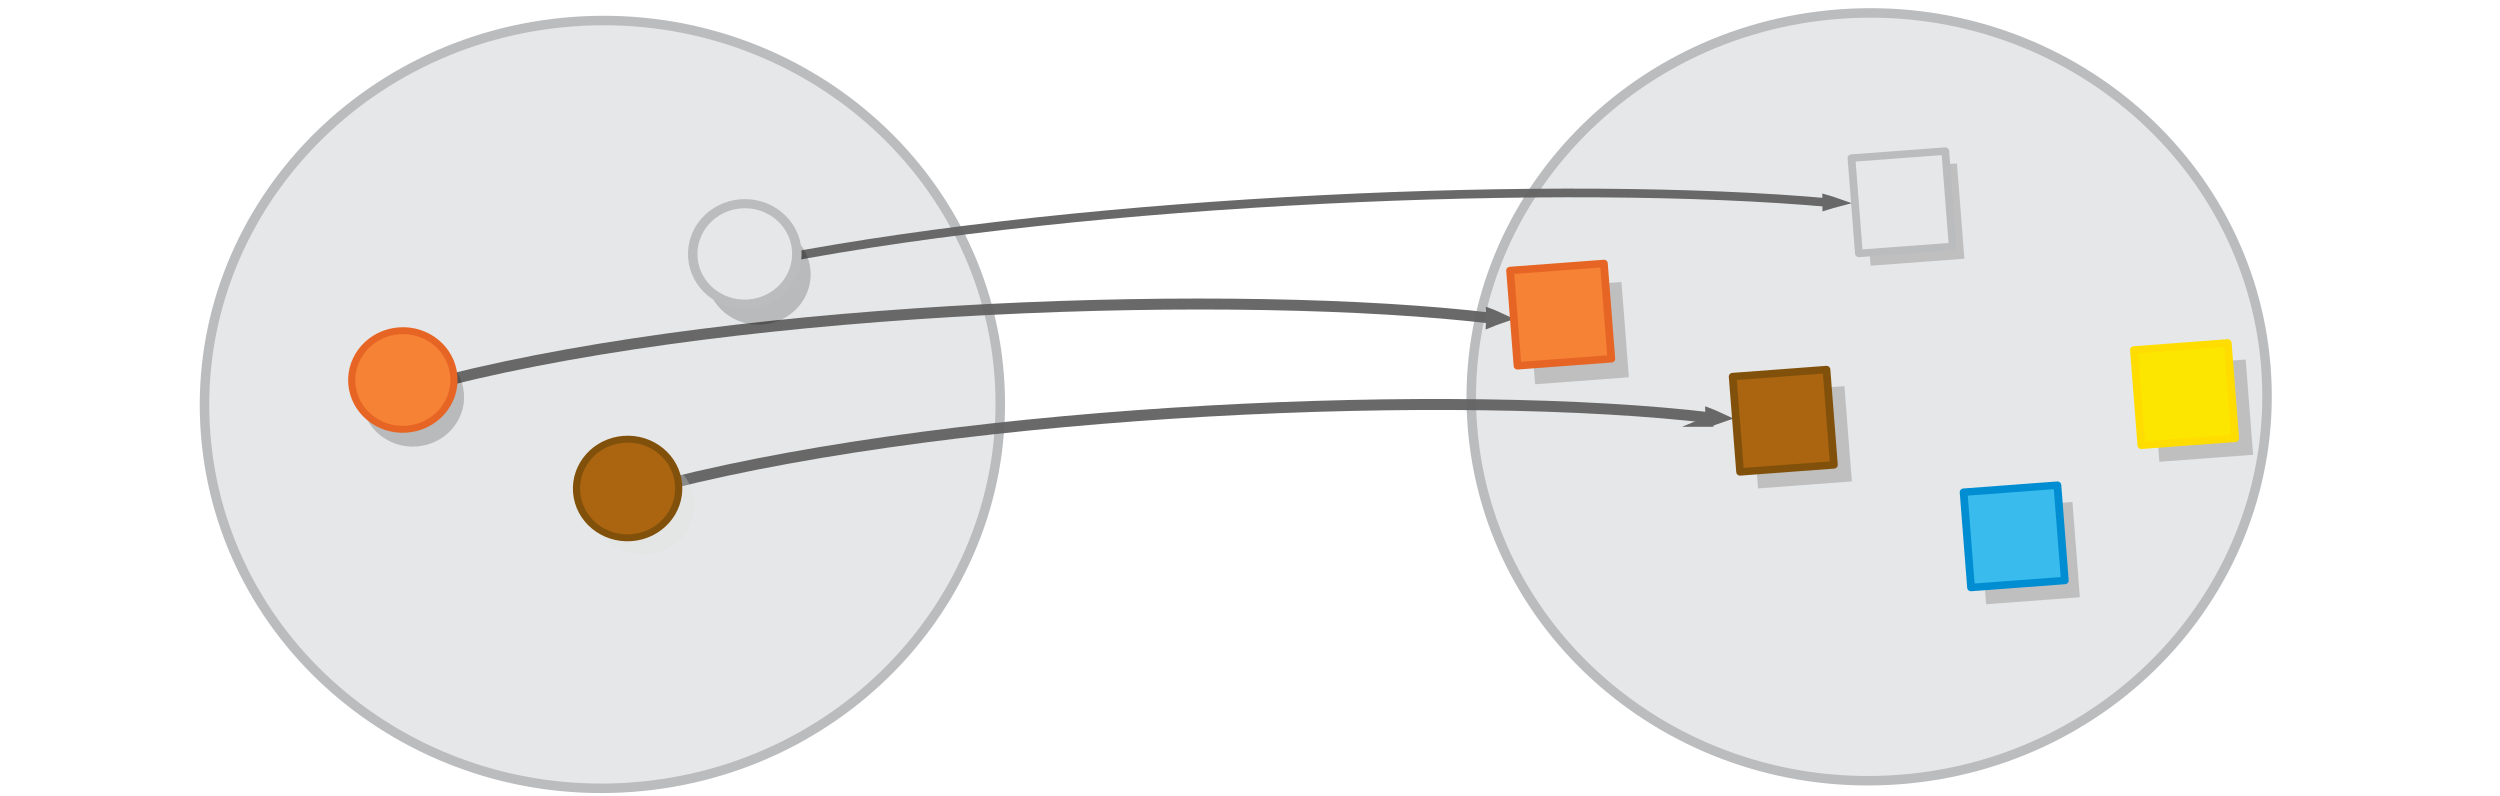
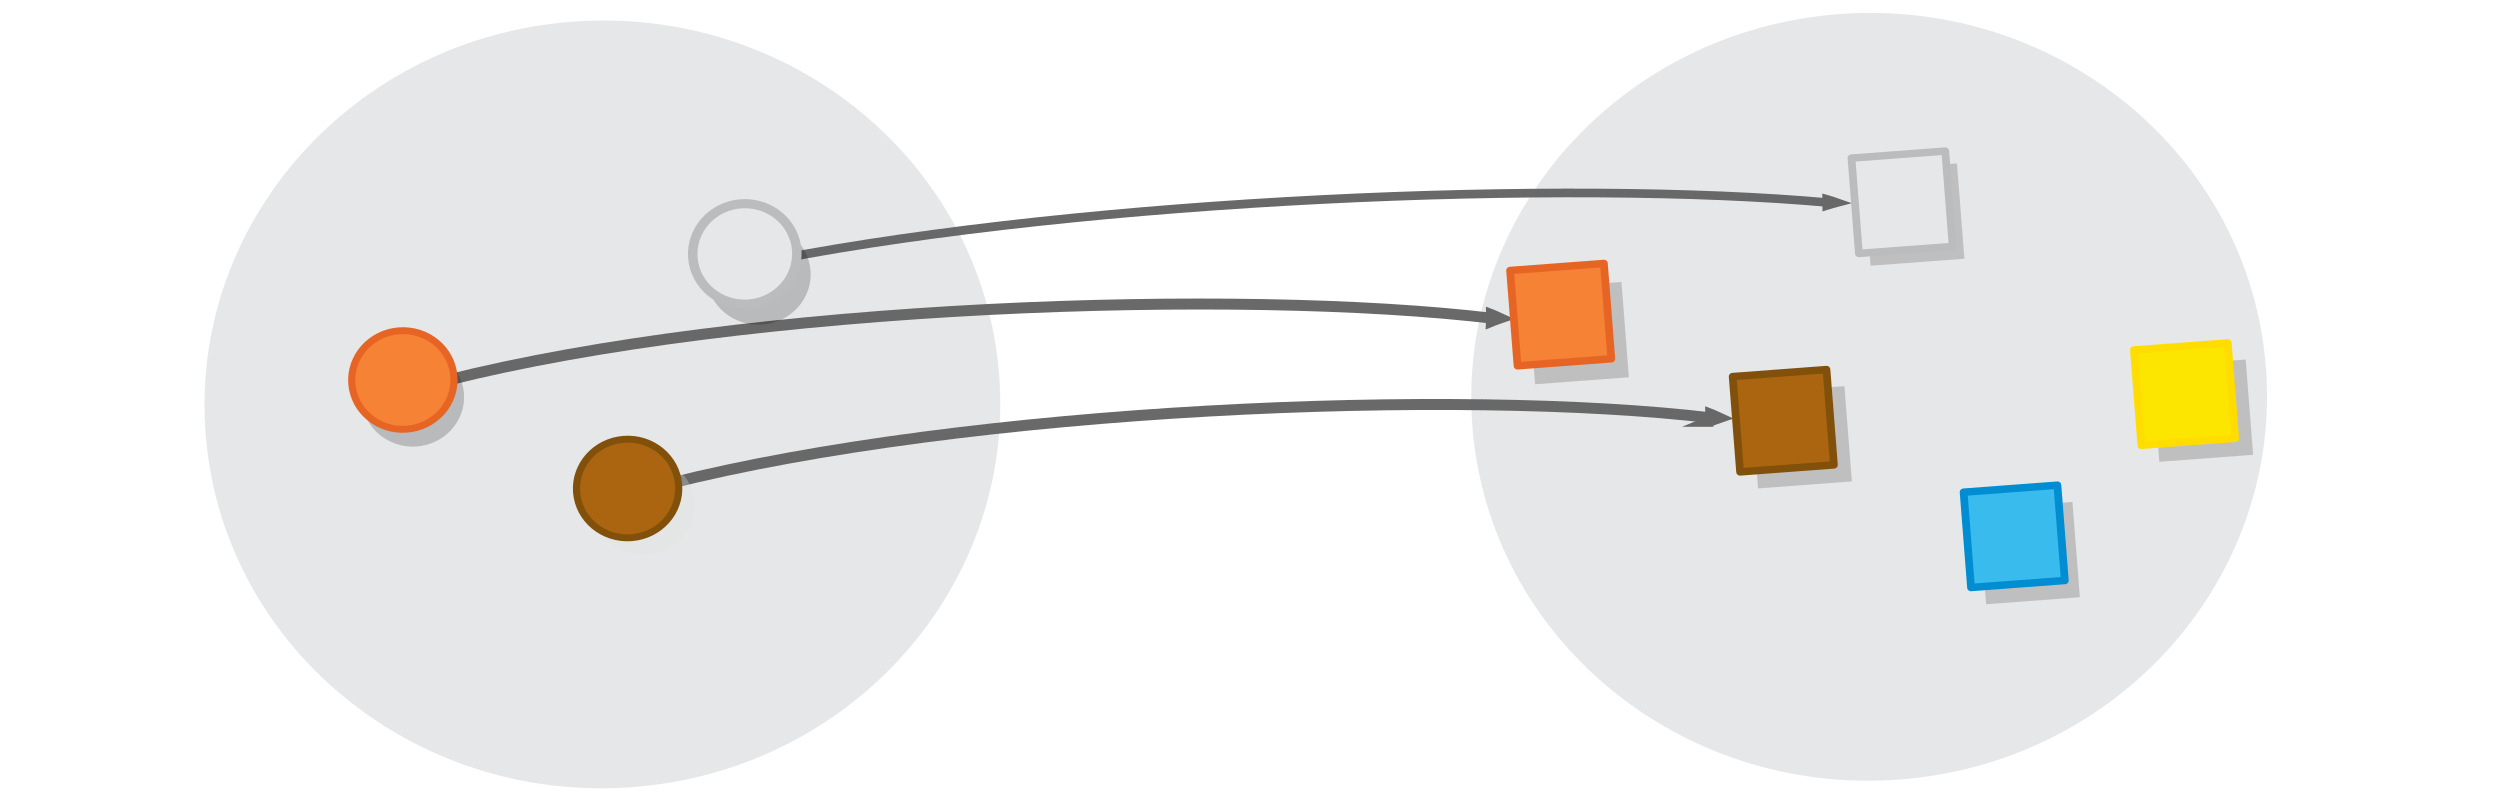
<svg xmlns="http://www.w3.org/2000/svg" viewBox="0 0 595.3 189.5" version="1.1" id="svg15613">
  <defs id="defs15617" />
  <g id="g42748" transform="matrix(1.339776,-0.1001714,0.1008048,1.292445,-178.4444,-15.1335)" />
-   <ellipse style="fill:#e6e7e8;stroke:#bbbcbe;stroke-width:2.262;stroke-miterlimit:10;stroke-dasharray:none;stroke-opacity:1" id="circle15601-9-4-4" cy="106.728" cx="135.518" transform="matrix(0.9972166,-0.07455915,0.07775931,0.9969722,0,0)" rx="94.739" ry="91.414" />
+   <ellipse style="fill:#e6e7e8;stroke:none;stroke-width:2.264;stroke-miterlimit:10;stroke-dasharray:none;stroke-opacity:1" id="circle15601-9-4-4" cy="106.728" cx="135.518" transform="matrix(0.9972166,-0.07455915,0.07775931,0.9969722,0,0)" rx="94.739" ry="91.414" />
  <g id="g42748-8" transform="matrix(1.339776,-0.1001714,0.1008048,1.292445,138.196,-34.75985)" />
-   <ellipse style="fill:#e6e7e8;stroke:#bbbcbe;stroke-width:2.262;stroke-miterlimit:10;stroke-dasharray:none;stroke-opacity:1" id="circle15601-9-4-4-1" cy="127.415" cx="436.387" transform="matrix(0.9972166,-0.07455915,0.07775931,0.9969722,0,0)" rx="94.739" ry="91.414" />
+   <ellipse style="fill:#e6e7e8;stroke:none;stroke-width:2.264;stroke-miterlimit:10;stroke-dasharray:none;stroke-opacity:1" id="circle15601-9-4-4-1" cy="127.415" cx="436.387" transform="matrix(0.9972166,-0.07455915,0.07775931,0.9969722,0,0)" rx="94.739" ry="91.414" />
  <g id="g24413" style="stroke:#797979;stroke-width:2;stroke-miterlimit:10;stroke-dasharray:none;stroke-opacity:1" transform="matrix(1.148262,-0.08585242,0.0863953,1.107696,-26.89805,18.18111)">
    <g style="display:inline;opacity:0.954;fill:#dddddd;stroke:#626262;stroke-width:11.105;stroke-miterlimit:10;stroke-dasharray:none;stroke-opacity:1" id="g1482-7-0-1-0-3-9" transform="matrix(0.1581595,0.00363238,0.01383482,0.1686735,347.537,20.41675)">
      <path style="stroke:#626262;stroke-width:11.105;stroke-miterlimit:10;stroke-dasharray:none;stroke-opacity:1" id="path1478-7-9-0-19-0-7" d="m 298.847,219.752 c 4.5,-1.111 9.2,-2.108 14.027,-3.049 -4.045,-1.706 -8.315,-3.342 -12.812,-4.909 -0.408,2.779 -0.491,4.959 -1.214,7.958 z" />
      <path style="fill:none;stroke:#626262;stroke-width:11.105;stroke-miterlimit:10;stroke-dasharray:none;stroke-opacity:1;paint-order:markers fill stroke" id="path1480-1-3-1-5-7-5" d="M -1074.439,218.269 C -655.761,162.833 -34.288,168.429 303.994,216.713" />
    </g>
    <g style="display:inline;opacity:0.954;fill:#dddddd;stroke:#626262;stroke-width:11.105;stroke-miterlimit:10;stroke-dasharray:none;stroke-opacity:1" id="g1482-7-0-1-0-3-9-30" transform="matrix(0.1524171,8.9640524e-4,0.00951498,0.2128515,322.5445,55.80146)">
      <path style="stroke:#626262;stroke-width:11.105;stroke-miterlimit:10;stroke-dasharray:none;stroke-opacity:1" id="path1478-7-9-0-19-0-7-30" d="m 298.847,219.752 c 4.5,-1.111 9.2,-2.108 14.027,-3.049 -4.045,-1.706 -8.315,-3.342 -12.812,-4.909 -0.408,2.779 -0.491,4.959 -1.214,7.958 z" />
      <path style="fill:none;stroke:#626262;stroke-width:11.105;stroke-miterlimit:10;stroke-dasharray:none;stroke-opacity:1;paint-order:markers fill stroke" id="path1480-1-3-1-5-7-5-92" d="M -1116.015,210.412 C -697.337,154.975 -34.288,168.429 303.994,216.713" />
    </g>
    <g style="display:inline;opacity:0.954;fill:#dddddd;stroke:#626262;stroke-width:11.105;stroke-miterlimit:10;stroke-dasharray:none;stroke-opacity:1" id="g1482-7-0-1-0-3-9-5" transform="matrix(0.1524171,8.9640524e-4,0.00951498,0.2128515,278.946,31.01015)">
      <path style="stroke:#626262;stroke-width:11.105;stroke-miterlimit:10;stroke-dasharray:none;stroke-opacity:1" id="path1478-7-9-0-19-0-7-4" d="m 298.847,219.752 c 4.5,-1.111 9.2,-2.108 14.027,-3.049 -4.045,-1.706 -8.315,-3.342 -12.812,-4.909 -0.408,2.779 -0.491,4.959 -1.214,7.958 z" />
      <path style="fill:none;stroke:#626262;stroke-width:11.105;stroke-miterlimit:10;stroke-dasharray:none;stroke-opacity:1;paint-order:markers fill stroke" id="path1480-1-3-1-5-7-5-05" d="M -1118.569,206.406 C -699.891,150.97 -34.288,168.429 303.994,216.713" />
    </g>
  </g>
  <g id="g10229-2" transform="matrix(0.6622403,-0.04951389,0.04982698,0.6388446,271.0619,42.41963)">
    <rect style="opacity:0.23;fill:#3a3a3a;fill-opacity:1;stroke:#cccccc;stroke-width:0;stroke-linecap:round;stroke-linejoin:round;stroke-miterlimit:10;stroke-dasharray:none;stroke-dashoffset:0;stroke-opacity:1" id="rect24164-1-7" width="33.725" height="35.524" x="212.889" y="96.631" />
    <rect style="opacity:0.23;fill:#3a3a3a;fill-opacity:1;stroke:#cccccc;stroke-width:0;stroke-linecap:round;stroke-linejoin:round;stroke-miterlimit:10;stroke-dasharray:none;stroke-dashoffset:0;stroke-opacity:1" id="rect24164-1-7-5" width="33.725" height="35.524" x="259.326" y="17.222" />
    <rect style="opacity:0.23;fill:#3a3a3a;fill-opacity:1;stroke:#cccccc;stroke-width:0;stroke-linecap:round;stroke-linejoin:round;stroke-miterlimit:10;stroke-dasharray:none;stroke-dashoffset:0;stroke-opacity:1" id="rect24164-1" width="33.725" height="35.524" x="136.087" y="51.856" />
    <rect style="opacity:1;fill:#f58235;fill-opacity:1;stroke:#e76524;stroke-width:2.778;stroke-linecap:round;stroke-linejoin:round;stroke-miterlimit:10;stroke-dasharray:none;stroke-dashoffset:0;stroke-opacity:1" id="rect24164" width="33.725" height="35.524" x="130.322" y="44.52" />
    <rect style="opacity:0.23;fill:#3a3a3a;fill-opacity:1;stroke:#cccccc;stroke-width:0;stroke-linecap:round;stroke-linejoin:round;stroke-miterlimit:10;stroke-dasharray:none;stroke-dashoffset:0;stroke-opacity:1" id="rect24164-1-7-4-8" width="33.725" height="35.524" x="291.173" y="145.871" />
    <rect style="opacity:0.23;fill:#3a3a3a;fill-opacity:1;stroke:#cccccc;stroke-width:0;stroke-linecap:round;stroke-linejoin:round;stroke-miterlimit:10;stroke-dasharray:none;stroke-dashoffset:0;stroke-opacity:1" id="rect24164-1-7-4" width="33.725" height="35.524" x="357.077" y="97.88" />
    <rect style="opacity:1;fill:#ab6510;fill-opacity:1;stroke:#81510b;stroke-width:2.777;stroke-linecap:round;stroke-linejoin:round;stroke-miterlimit:10;stroke-dasharray:none;stroke-dashoffset:0;stroke-opacity:1" id="rect24164-8" width="33.725" height="35.524" x="206.928" y="90.005" />
    <rect style="opacity:1;fill:#e6e7e8;fill-opacity:1;stroke:#bbbcbe;stroke-width:2.777;stroke-linecap:round;stroke-linejoin:round;stroke-miterlimit:10;stroke-dasharray:none;stroke-dashoffset:0;stroke-opacity:1" id="rect24164-8-7" width="33.725" height="35.524" x="255.488" y="12.336" />
    <rect style="opacity:1;fill:#fce600;fill-opacity:1;stroke:#ffdd00;stroke-width:2.777;stroke-linecap:round;stroke-linejoin:round;stroke-miterlimit:10;stroke-dasharray:none;stroke-dashoffset:0;stroke-opacity:1" id="rect24164-8-1" width="33.725" height="35.524" x="351.116" y="91.255" />
    <rect style="opacity:1;fill:#39bced;fill-opacity:1;stroke:#008dd2;stroke-width:2.777;stroke-linecap:round;stroke-linejoin:round;stroke-miterlimit:10;stroke-dasharray:none;stroke-dashoffset:0;stroke-opacity:1" id="rect24164-8-1-5" width="33.725" height="35.524" x="286.26" y="139.245" />
  </g>
  <g id="g10229" transform="matrix(0.6622403,-0.04951389,0.04982698,0.6388446,-6.270257,60.11725)">
    <circle style="opacity:0.203;fill:#030303;fill-opacity:1;stroke:none;stroke-width:2.57;stroke-miterlimit:10" id="circle15603-3-6" r="18.334" cy="65.832" cx="152.996" />
    <circle style="opacity:0.203;fill:#030303;fill-opacity:1;stroke:none;stroke-width:3.394;stroke-miterlimit:10;stroke-dasharray:none;stroke-opacity:1" id="circle15601-9-4-6" r="18.672" cy="29.899" cx="279.983" />
    <circle style="fill:#f58235;stroke:#e76524;stroke-width:2.57;stroke-miterlimit:10" id="circle15603-3" r="18.334" cy="59.151" cx="149.869" />
    <circle style="fill:#e6e7e8;stroke:#bbbcbe;stroke-width:3.394;stroke-miterlimit:10;stroke-dasharray:none;stroke-opacity:1" id="circle15601-9-4" r="18.672" cy="21.904" cx="275.618" />
    <circle style="opacity:0.284;fill:#dedede;fill-opacity:1;stroke:none;stroke-width:2.57;stroke-miterlimit:10;stroke-opacity:1" id="circle15605-2" r="18.334" cy="112.27" cx="232.318" />
    <circle style="fill:#ab6510;fill-opacity:1;stroke:#81510b;stroke-width:2.57;stroke-miterlimit:10;stroke-opacity:1" id="circle15605" r="18.334" cy="105.588" cx="227.191" />
  </g>
</svg>
